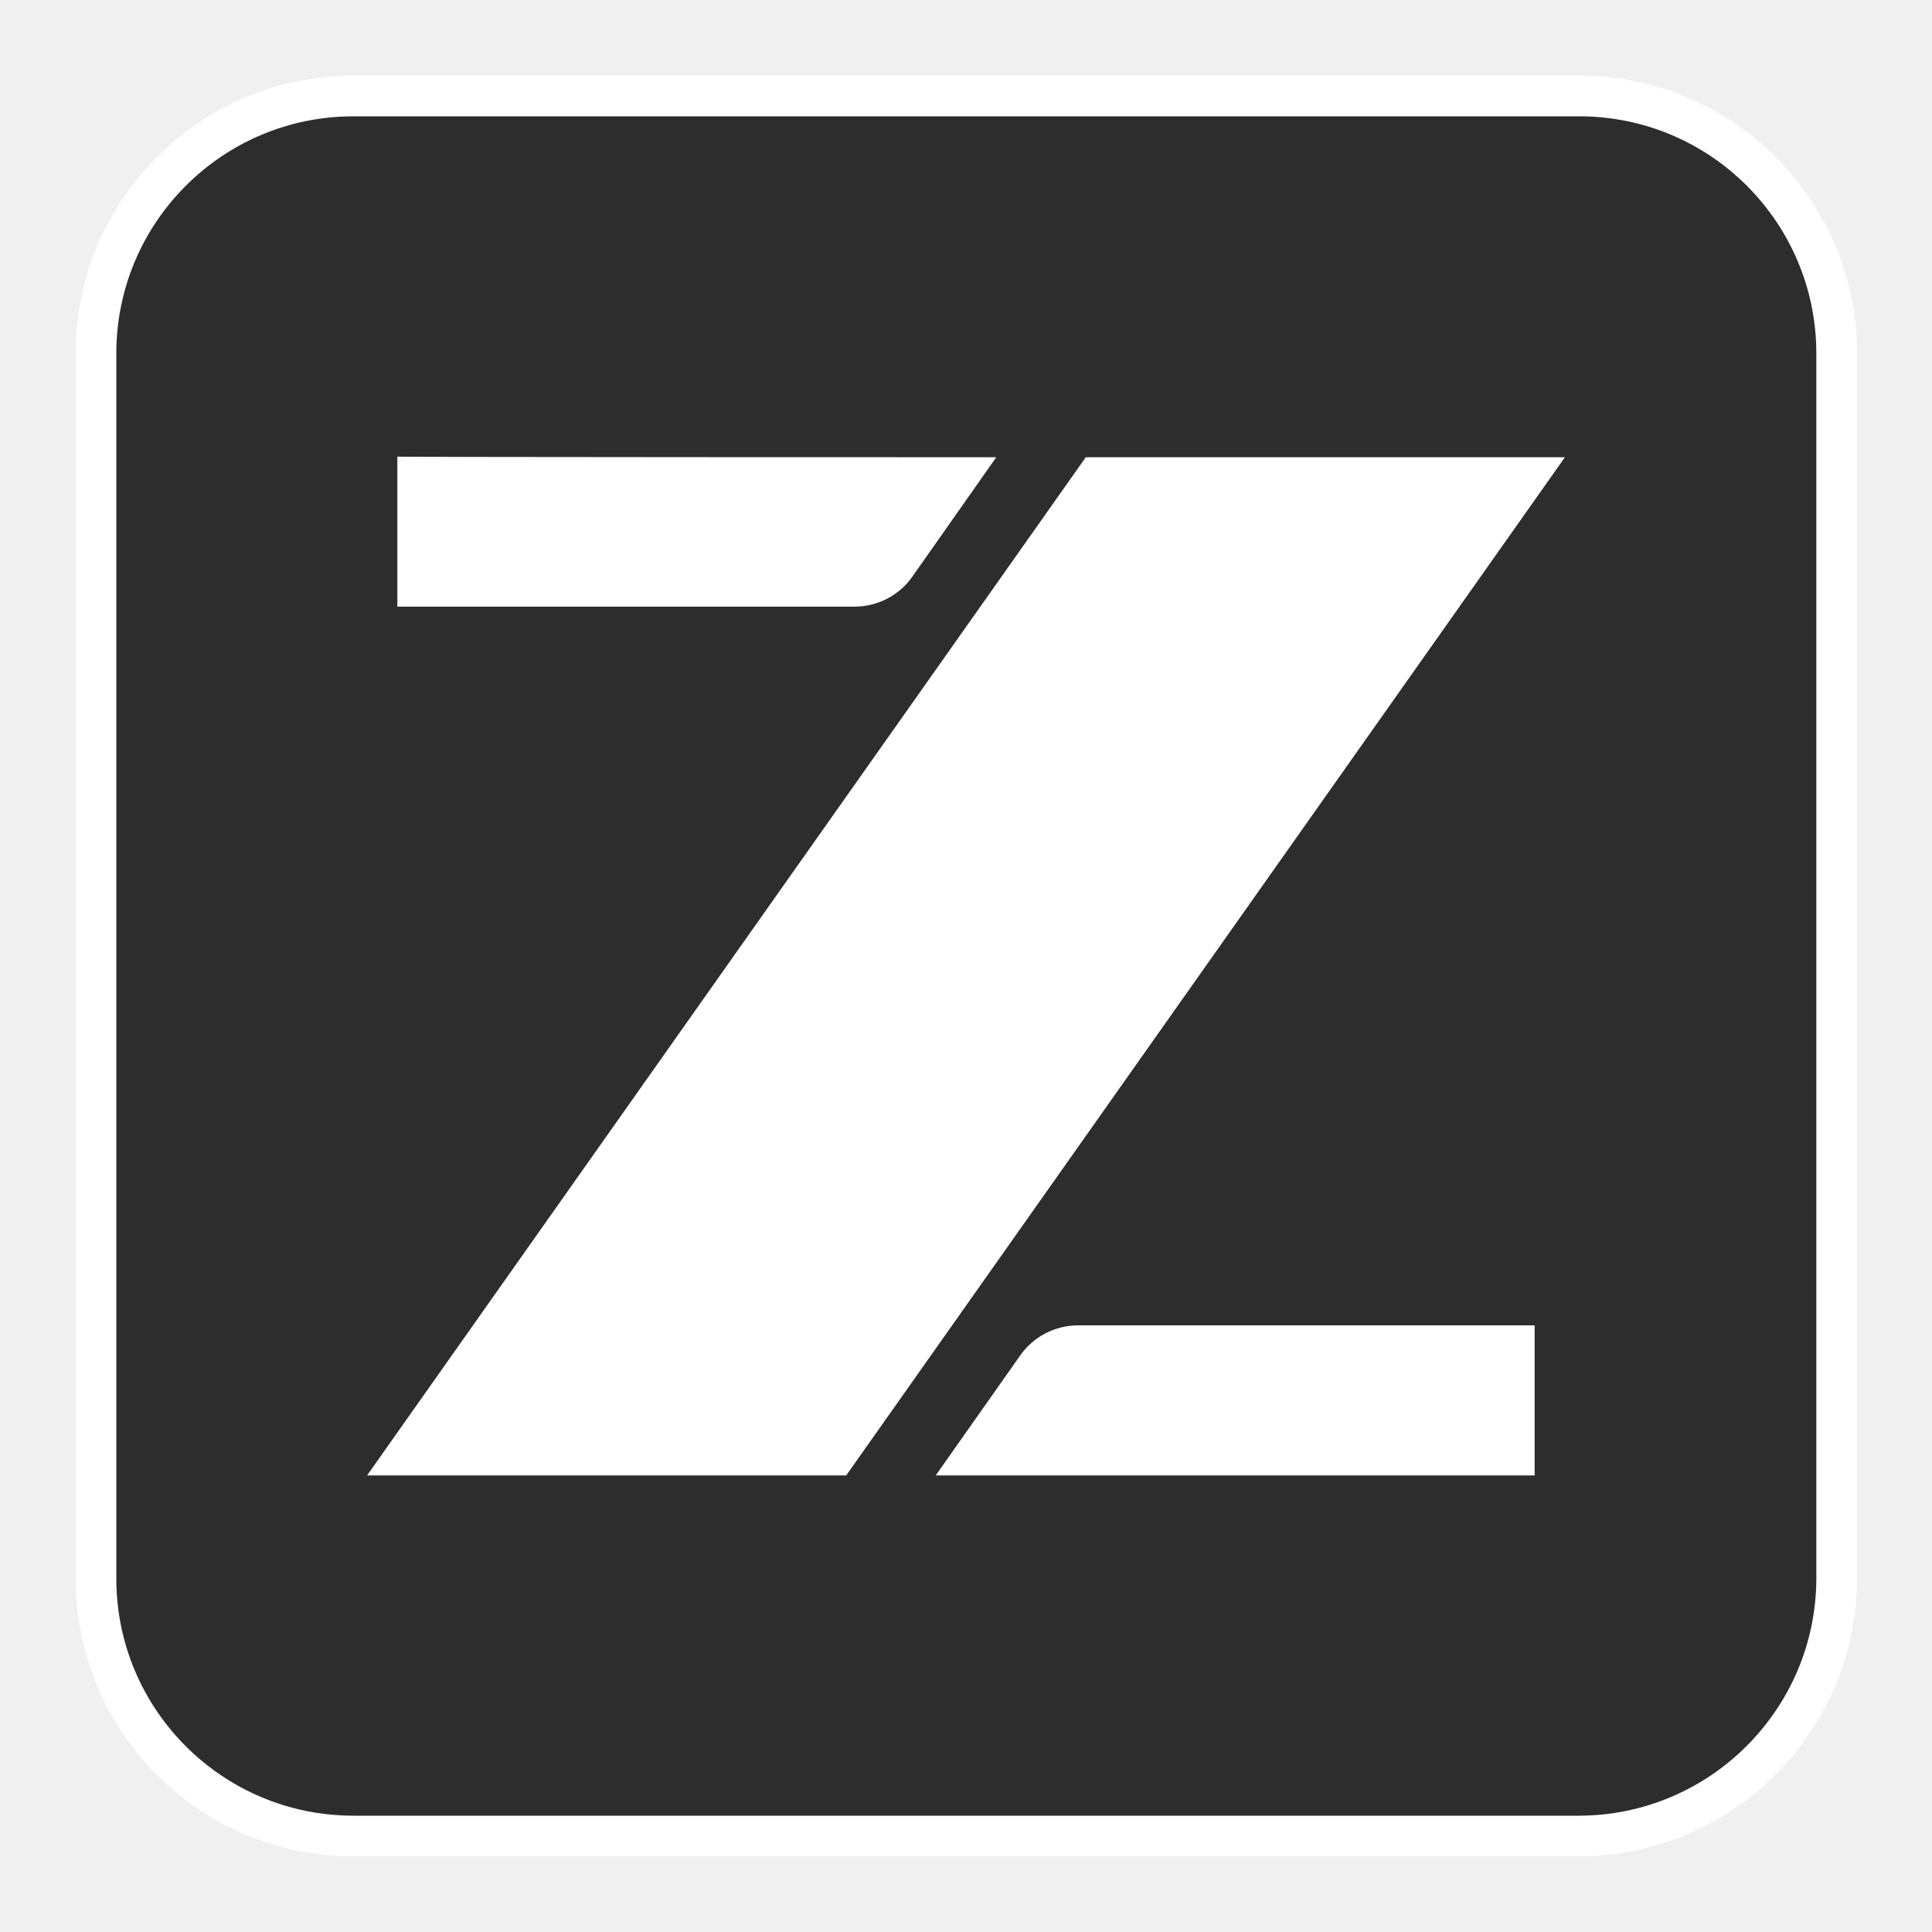
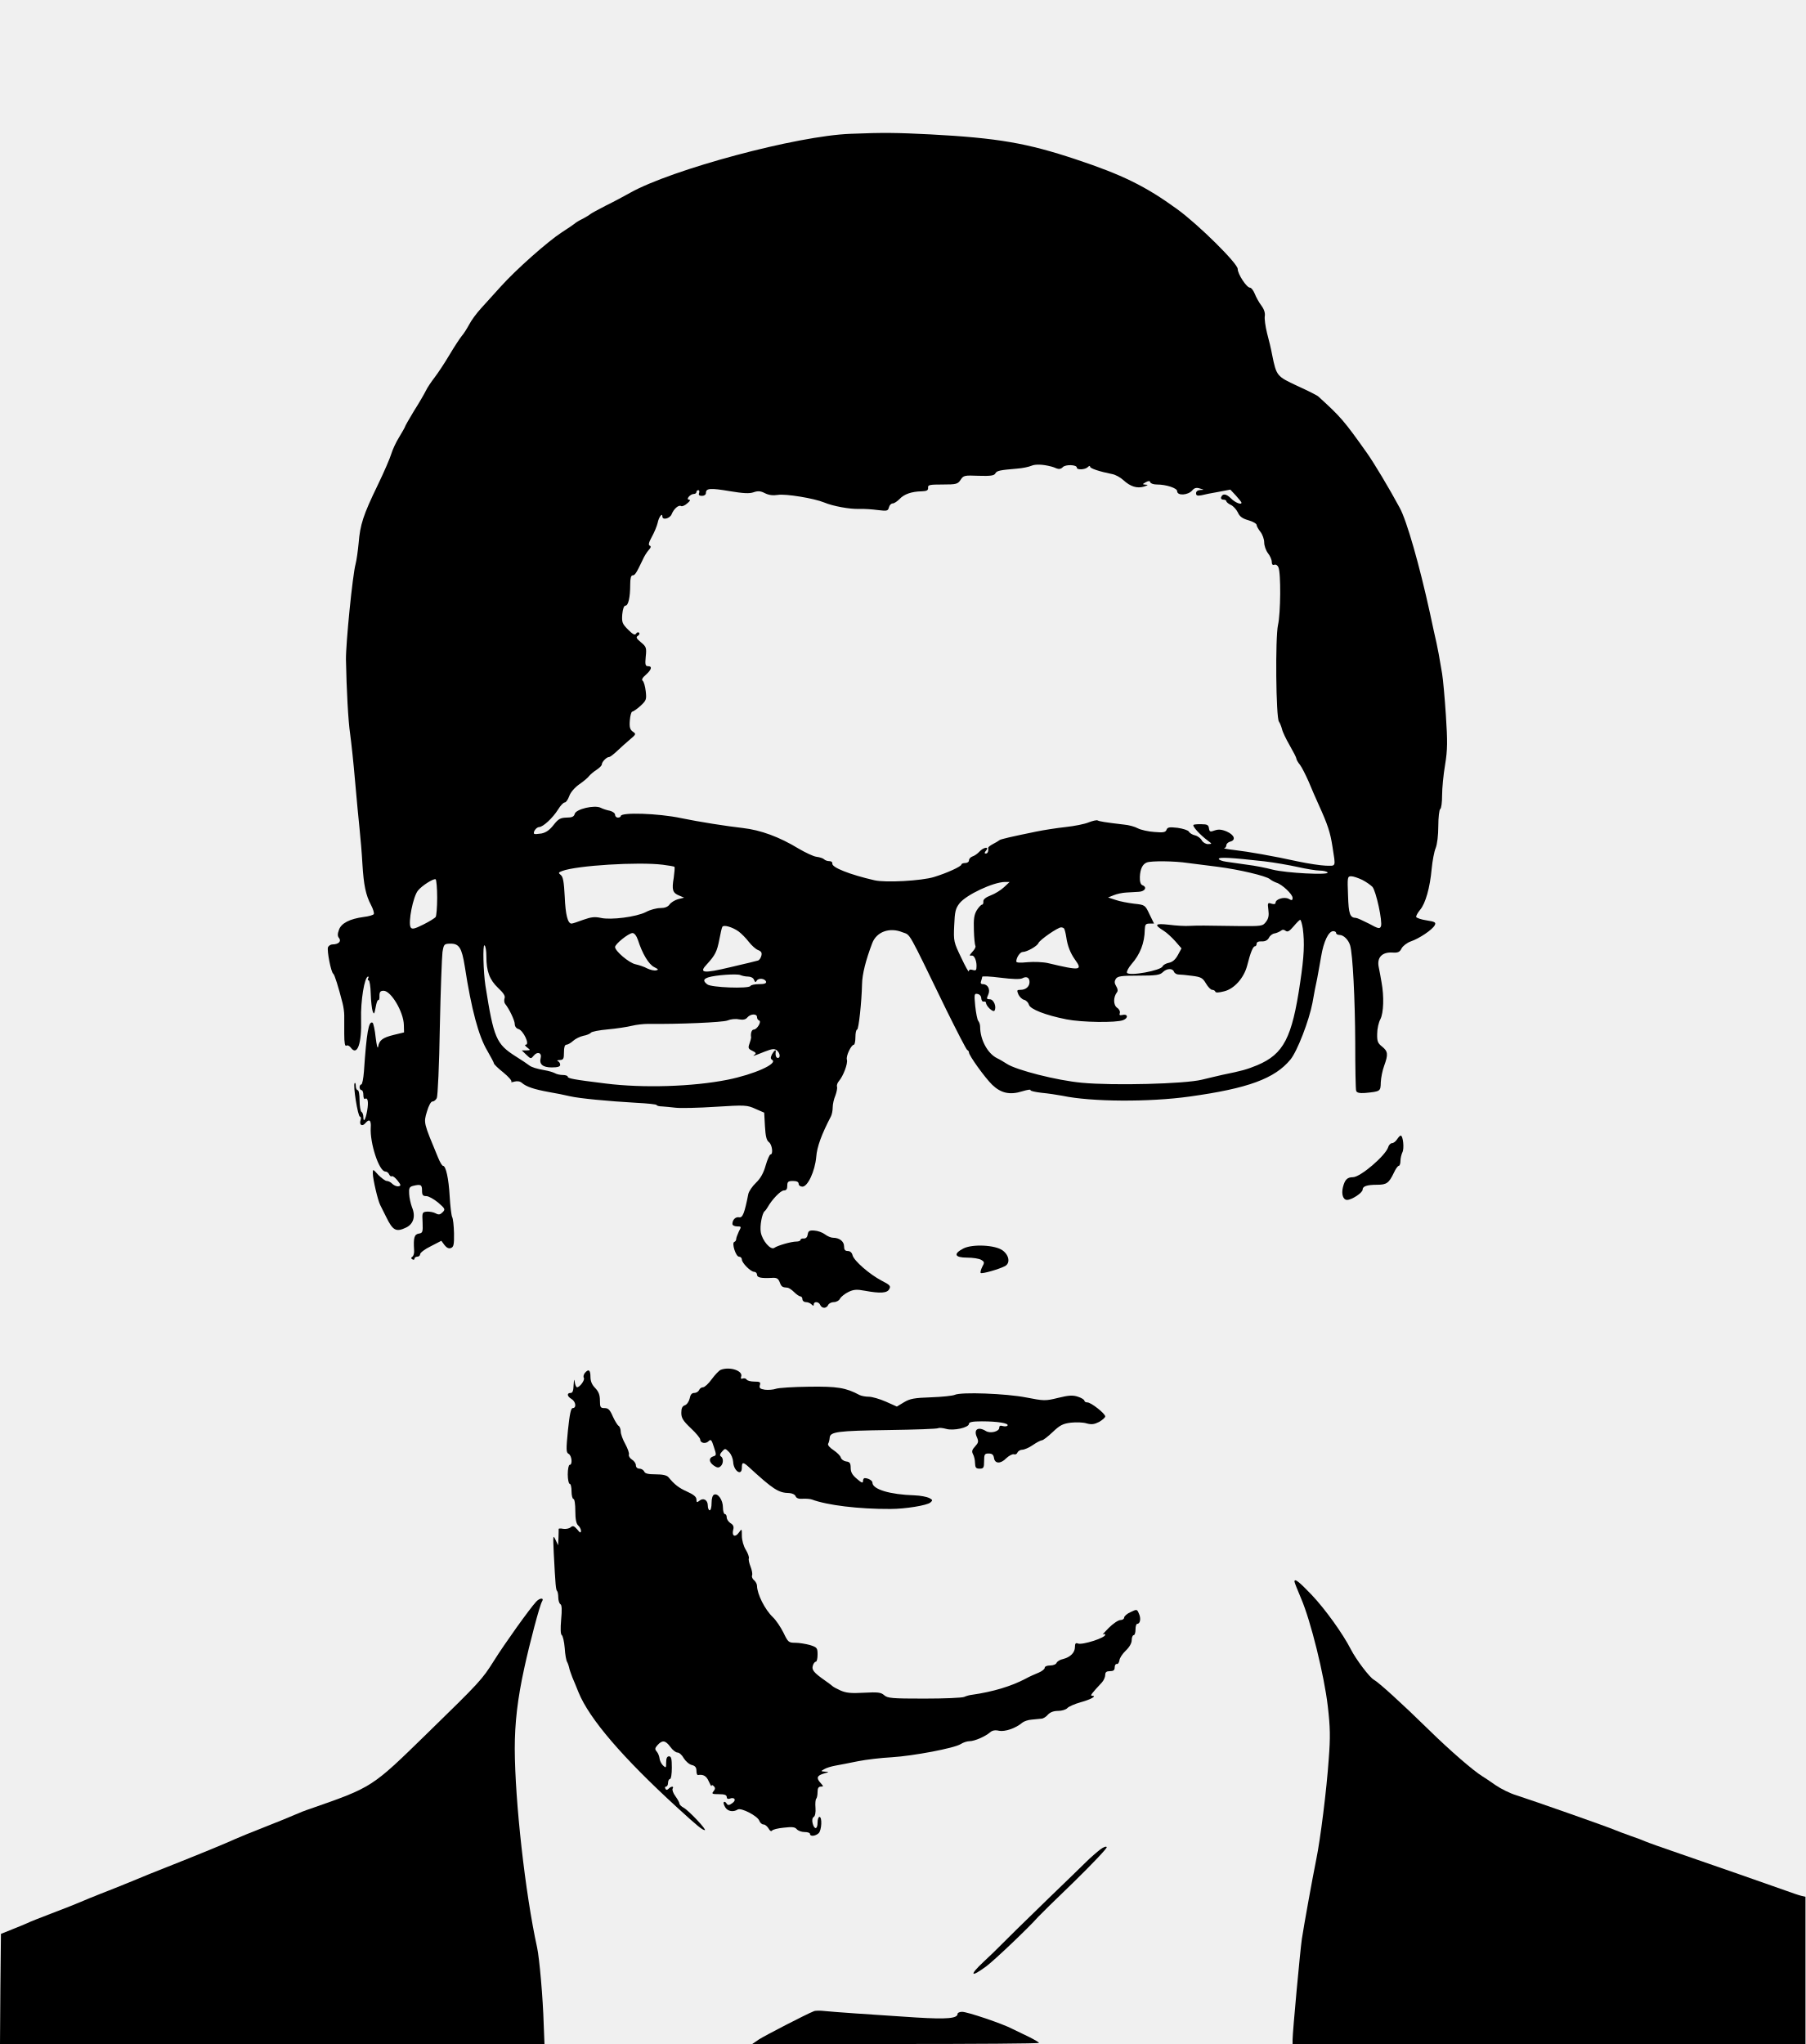
- <svg xmlns="http://www.w3.org/2000/svg" version="1.1" x="0px" y="0px" viewBox="0 0 30 30" style="enable-background:new 0 0 30 30;" xml:space="preserve">
-   <defs>
-     <style type="text/css">
-     .st194{fill:#2D2D2D;stroke:#FFFFFF;stroke-width:0.632;stroke-miterlimit:10;}
-     .st23{fill:#FFFFFF;}
- 
-     .z-breathe {
-       animation: breathe 2.5s ease-in-out infinite;
-     }
- 
-     @keyframes breathe {
-       0%, 100% { opacity: 0.7; }
-       50% { opacity: 1; }
-     }
-   </style>
-   </defs>
-   <g>
-     <path class="st194" d="M24.51,28.51H5.49c-2.21,0-4-1.79-4-4V5.49c0-2.21,1.79-4,4-4h19.03c2.21,0,4,1.79,4,4v19.03     C28.51,26.72,26.72,28.51,24.51,28.51z" />
-     <g class="z-breathe">
-       <path class="st23" d="M15.47,7.1l-1.3,1.85c-0.2,0.29-0.54,0.47-0.9,0.47h-7.1V7.09C6.16,7.1,15.47,7.1,15.47,7.1z" />
-       <polygon class="st23" points="24.3,7.1 13.14,22.91 5.7,22.91 16.86,7.1" />
-       <path class="st23" d="M14.53,22.91l1.31-1.86c0.2-0.29,0.54-0.47,0.9-0.47h7.09v2.33H14.53z" />
-     </g>
+ <svg xmlns="http://www.w3.org/2000/svg" version="1.0" width="954pt" height="1080pt" viewBox="0 0 954 1080" preserveAspectRatio="xMidYMid meet">
+   <g transform="translate(0,1080) scale(0.1,-0.1)" fill="#000000" stroke="none">
+     <path d="M4495 10093 c-283 -10 -945 -188 -1166 -312 -30 -17 -88 -48 -129 -68 -41 -21 -77 -41 -80 -44 -3 -3 -20 -14 -39 -24 -19 -9 -39 -21 -45 -27 -6 -5 -37 -26 -68 -46 -74 -48 -242 -197 -321 -285 -34 -38 -81 -90 -105 -116 -23 -25 -52 -64 -63 -86 -12 -22 -29 -49 -39 -60 -9 -11 -39 -56 -65 -100 -26 -44 -62 -98 -79 -120 -17 -22 -38 -53 -46 -70 -8 -16 -36 -65 -63 -107 -26 -43 -47 -80 -47 -83 0 -2 -14 -27 -31 -55 -17 -27 -35 -67 -41 -87 -6 -21 -38 -96 -73 -168 -76 -157 -92 -207 -100 -305 -4 -41 -11 -91 -16 -110 -16 -57 -52 -421 -51 -505 3 -159 12 -326 22 -392 6 -43 18 -154 26 -248 8 -93 19 -208 24 -255 5 -47 12 -130 15 -185 7 -112 17 -163 46 -218 11 -21 17 -42 14 -47 -3 -5 -27 -12 -53 -15 -74 -10 -119 -33 -131 -68 -8 -22 -8 -34 1 -44 13 -17 -4 -33 -35 -33 -10 0 -20 -7 -24 -15 -6 -18 16 -133 28 -140 7 -5 27 -69 49 -155 5 -19 9 -48 9 -65 0 -16 0 -61 0 -98 0 -48 4 -67 11 -62 6 4 17 -1 24 -11 34 -46 58 23 54 151 -3 95 18 225 37 225 4 0 3 -4 0 -10 -3 -5 -2 -10 3 -10 5 0 10 -32 11 -71 1 -38 6 -80 10 -92 7 -19 9 -16 16 21 4 23 10 40 14 38 4 -3 7 8 6 22 0 21 5 27 22 27 39 0 105 -111 107 -180 l1 -40 -54 -13 c-60 -15 -77 -28 -83 -63 -3 -13 -8 9 -13 49 -4 40 -12 75 -16 78 -21 12 -32 -51 -46 -258 -3 -38 -9 -68 -14 -68 -5 0 -9 -7 -9 -15 0 -8 5 -15 10 -15 6 0 10 -12 10 -26 0 -14 4 -23 9 -20 15 9 19 -18 11 -63 -8 -46 -20 -66 -20 -33 0 11 -4 24 -10 27 -5 3 -10 31 -10 61 0 30 -4 54 -10 54 -5 0 -10 10 -10 22 0 12 -3 19 -6 15 -10 -9 17 -177 28 -177 5 0 7 -9 3 -19 -8 -25 9 -35 25 -16 21 25 32 17 29 -23 -5 -82 44 -232 77 -232 8 0 17 -7 20 -15 4 -8 10 -13 14 -10 5 3 18 -7 30 -22 19 -24 20 -28 6 -31 -9 -2 -23 4 -32 12 -8 9 -22 16 -30 16 -8 0 -28 15 -45 32 -29 32 -29 32 -29 8 0 -31 27 -144 39 -167 5 -10 19 -38 31 -62 36 -74 53 -83 108 -56 37 19 49 59 29 106 -7 19 -14 50 -15 70 -2 30 1 38 20 43 41 10 48 7 48 -24 0 -24 4 -30 23 -30 12 0 40 -16 62 -34 37 -32 39 -36 24 -51 -13 -13 -21 -15 -37 -6 -11 6 -32 10 -46 9 -25 -2 -26 -5 -23 -58 2 -50 0 -55 -20 -58 -24 -4 -29 -23 -25 -86 2 -16 -3 -33 -9 -36 -8 -6 -8 -9 0 -14 6 -4 11 -2 11 3 0 6 7 11 15 11 8 0 15 6 15 13 0 8 25 27 56 42 l56 29 17 -23 c11 -14 23 -20 34 -15 14 5 17 18 16 78 -1 39 -5 78 -10 86 -4 9 -10 58 -13 110 -5 92 -20 160 -35 160 -5 0 -16 19 -26 43 -78 188 -77 183 -59 244 9 31 21 53 29 53 8 0 18 8 23 18 5 9 13 177 16 372 4 195 11 375 14 399 7 42 9 44 40 45 48 1 62 -21 78 -121 35 -227 73 -368 119 -445 19 -33 35 -63 35 -67 0 -4 22 -26 50 -48 27 -22 46 -44 42 -48 -4 -4 3 -4 16 0 15 4 30 2 40 -7 23 -20 65 -34 142 -48 36 -6 85 -16 110 -22 52 -12 199 -26 353 -35 59 -3 107 -8 107 -12 0 -3 12 -7 28 -7 15 -1 47 -4 72 -7 25 -3 120 -1 211 5 158 10 167 9 211 -11 l46 -20 4 -72 c3 -52 8 -74 21 -84 17 -12 24 -65 8 -65 -4 0 -16 -26 -25 -57 -11 -40 -27 -69 -51 -92 -20 -19 -38 -46 -41 -60 -20 -102 -30 -126 -48 -123 -19 4 -36 -13 -36 -35 0 -7 11 -13 24 -13 24 0 24 -1 10 -27 -7 -16 -14 -33 -14 -40 0 -6 -4 -13 -10 -15 -15 -5 8 -78 25 -78 8 0 15 -7 15 -15 0 -18 47 -65 65 -65 8 0 15 -7 15 -15 0 -15 20 -20 78 -17 26 2 34 -3 42 -23 9 -24 13 -27 42 -29 7 -1 22 -11 35 -24 12 -12 27 -22 33 -22 5 0 10 -7 10 -15 0 -8 8 -15 18 -15 10 0 23 -5 30 -12 9 -9 12 -9 12 0 0 17 27 15 34 -3 3 -8 12 -15 21 -15 9 0 18 7 21 15 4 8 17 15 30 15 13 0 28 8 33 19 6 10 26 26 45 35 27 13 44 14 86 6 81 -15 118 -13 129 9 9 16 3 22 -40 44 -65 34 -146 105 -154 134 -3 14 -13 23 -25 23 -15 0 -20 7 -20 25 0 26 -25 45 -58 45 -11 0 -30 8 -43 18 -13 10 -38 19 -56 20 -26 2 -32 -2 -35 -20 -2 -15 -9 -22 -21 -22 -9 1 -17 -2 -17 -7 0 -5 -10 -9 -21 -9 -28 0 -100 -21 -117 -33 -19 -15 -64 37 -72 82 -6 34 7 100 20 111 4 3 11 12 16 21 23 41 69 89 86 89 13 0 18 7 18 25 0 21 5 25 30 25 20 0 30 -5 30 -15 0 -8 9 -15 20 -15 28 0 66 81 73 157 4 54 28 119 78 215 5 10 9 31 9 47 0 16 6 44 14 62 7 19 11 40 9 47 -3 7 2 21 10 30 23 27 48 93 42 113 -6 19 23 79 37 79 4 0 8 18 8 40 0 22 4 40 9 40 8 0 24 145 26 240 1 52 19 125 54 217 23 60 92 85 160 57 44 -17 23 19 231 -409 57 -115 106 -211 111 -213 5 -2 9 -8 9 -13 0 -16 84 -133 123 -171 46 -44 93 -55 159 -34 27 8 46 11 43 6 -2 -4 24 -10 58 -14 34 -3 85 -11 112 -16 151 -32 456 -34 670 -4 310 43 451 95 534 196 36 44 98 205 116 299 8 46 19 104 25 129 5 25 14 78 21 117 13 78 39 133 64 133 8 0 15 -4 15 -10 0 -5 8 -10 18 -10 21 0 47 -25 56 -55 14 -46 26 -286 27 -513 0 -133 2 -249 5 -256 4 -10 18 -13 47 -11 81 8 82 8 83 56 1 24 9 64 18 88 22 60 20 76 -11 101 -23 18 -27 28 -26 68 0 26 8 61 17 77 17 33 20 120 6 195 -4 25 -11 61 -15 81 -10 50 18 79 72 76 30 -2 39 2 49 22 7 13 29 30 49 37 44 15 113 61 126 85 8 15 2 19 -43 26 -28 4 -53 13 -55 18 -1 6 8 22 21 38 28 33 52 116 61 217 4 41 13 90 21 109 8 20 14 67 14 117 0 45 5 86 10 89 6 3 10 36 10 73 0 37 7 110 16 162 13 80 13 122 4 261 -6 92 -15 191 -20 220 -16 95 -21 123 -30 164 -5 22 -21 92 -34 155 -56 256 -123 490 -160 557 -56 104 -136 237 -172 288 -122 172 -138 191 -258 300 -6 6 -56 31 -111 56 -109 51 -110 52 -133 164 -5 28 -17 79 -27 115 -9 36 -14 76 -12 89 3 16 -3 36 -17 55 -13 17 -29 46 -36 64 -7 17 -18 32 -25 32 -18 0 -65 72 -65 99 0 29 -207 234 -320 316 -168 122 -291 182 -535 263 -258 86 -413 113 -770 132 -178 9 -247 10 -420 3z m1060 -1758 c6 -1 18 -6 28 -10 12 -5 24 -3 33 7 15 15 74 13 74 -3 0 -13 44 -11 58 3 7 7 12 8 12 2 0 -9 51 -26 117 -39 17 -3 44 -18 59 -32 37 -34 72 -45 109 -34 21 7 24 10 10 10 -20 2 -20 2 -1 13 15 8 21 8 24 0 2 -7 18 -12 35 -12 49 0 107 -19 107 -35 0 -26 58 -22 80 4 11 13 22 16 40 10 24 -7 24 -7 3 -8 -14 -1 -23 -7 -23 -17 0 -12 6 -15 28 -11 15 4 55 12 90 18 l63 12 30 -32 c16 -18 29 -34 29 -37 0 -13 -33 0 -55 22 -26 26 -45 28 -53 6 -2 -7 3 -12 12 -12 9 0 16 -4 16 -8 0 -5 11 -14 24 -20 13 -6 29 -24 37 -40 9 -21 24 -32 56 -41 24 -7 43 -18 43 -25 0 -6 9 -22 20 -36 11 -14 20 -39 20 -56 0 -17 9 -43 20 -57 11 -14 20 -34 20 -46 0 -13 5 -19 14 -15 7 3 17 -3 21 -13 14 -30 12 -244 -2 -305 -15 -66 -11 -491 5 -511 5 -7 12 -24 16 -39 3 -15 22 -54 41 -87 19 -33 35 -64 35 -69 0 -5 8 -20 19 -33 10 -13 30 -53 46 -89 15 -36 38 -90 52 -120 49 -108 62 -147 74 -225 17 -109 20 -100 -36 -99 -27 1 -93 11 -145 22 -132 29 -263 52 -340 61 -36 4 -59 9 -52 9 6 1 12 8 12 16 0 7 9 16 20 19 32 8 23 35 -17 53 -28 12 -45 13 -65 6 -24 -9 -27 -7 -30 12 -2 17 -10 21 -38 21 -19 1 -39 -1 -43 -3 -10 -5 33 -53 78 -86 20 -15 20 -15 -2 -16 -12 0 -27 9 -33 20 -6 11 -22 23 -35 26 -14 3 -29 12 -33 20 -4 7 -31 16 -60 20 -43 5 -53 3 -58 -10 -5 -14 -17 -16 -64 -12 -32 2 -71 11 -87 19 -16 9 -49 18 -73 20 -102 12 -131 17 -140 22 -5 3 -26 -2 -47 -10 -21 -9 -76 -20 -123 -25 -47 -5 -116 -16 -155 -24 -131 -27 -190 -40 -195 -46 -3 -3 -17 -11 -32 -19 -15 -8 -27 -17 -26 -20 2 -19 -3 -31 -13 -31 -8 0 -8 5 1 15 20 24 -13 19 -35 -5 -10 -11 -26 -22 -36 -25 -11 -4 -19 -13 -19 -21 0 -8 -9 -14 -20 -14 -11 0 -20 -4 -20 -8 0 -10 -76 -45 -145 -66 -65 -20 -257 -31 -315 -17 -130 30 -227 68 -222 89 1 7 -6 12 -16 12 -10 0 -22 4 -28 10 -5 5 -23 11 -40 13 -16 2 -58 22 -94 43 -102 62 -200 98 -295 109 -82 9 -234 33 -325 52 -122 26 -320 32 -320 11 0 -4 -7 -8 -15 -8 -8 0 -15 7 -15 15 0 8 -12 17 -27 21 -16 3 -38 10 -49 16 -33 16 -130 -7 -137 -32 -4 -15 -14 -20 -44 -20 -32 -1 -43 -7 -68 -39 -21 -27 -40 -40 -64 -45 -19 -3 -36 -4 -38 -2 -9 8 11 36 26 36 21 1 71 47 100 93 12 20 28 37 35 37 7 0 17 15 24 34 7 20 29 45 53 62 22 15 46 35 52 44 7 8 24 23 40 33 15 10 27 22 27 28 0 13 25 39 38 39 6 0 25 15 44 33 18 17 49 45 67 60 32 27 33 29 15 41 -15 11 -19 23 -16 60 2 25 8 46 13 46 5 0 25 14 43 30 31 29 33 34 28 78 -3 26 -10 50 -16 55 -7 5 -2 16 17 32 30 27 35 45 11 45 -14 0 -16 9 -12 50 5 47 3 53 -25 76 -24 20 -28 27 -17 34 8 5 11 12 7 17 -5 4 -12 2 -16 -5 -6 -10 -17 -4 -42 21 -31 31 -34 39 -31 81 3 29 9 46 17 46 15 0 25 44 25 111 0 33 4 49 13 49 12 0 19 11 52 80 8 19 23 43 33 54 12 13 13 20 5 23 -8 3 -5 17 11 46 13 23 27 57 31 74 6 31 25 56 25 34 0 -21 40 -11 49 12 11 28 37 51 50 43 5 -3 20 3 32 14 15 12 19 19 10 20 -19 0 6 30 25 30 8 0 14 5 14 10 0 6 4 10 10 10 5 0 7 -7 4 -15 -4 -10 0 -15 15 -15 12 0 21 6 21 15 0 26 24 27 125 10 72 -12 105 -14 127 -6 23 8 37 7 60 -5 20 -10 42 -13 68 -9 41 7 192 -18 245 -40 45 -19 135 -36 185 -34 25 1 69 -2 98 -6 49 -6 54 -5 59 14 3 12 12 21 20 21 8 0 24 11 36 23 24 26 64 40 117 41 27 1 35 5 34 19 -2 15 8 17 77 17 72 0 80 2 95 25 15 23 20 24 95 21 62 -2 82 1 88 12 8 15 22 18 116 26 28 2 61 9 75 15 21 9 59 8 105 -4z m1125 -2086 c52 -6 132 -20 177 -30 45 -10 97 -19 117 -19 19 0 38 -5 41 -10 10 -15 -220 -3 -290 15 -33 9 -94 21 -135 26 -41 6 -92 13 -112 16 -21 3 -38 10 -38 15 0 10 64 7 240 -13z m-402 -9 c37 -5 108 -14 157 -20 110 -14 255 -48 275 -65 8 -7 24 -15 35 -19 30 -9 85 -61 85 -80 0 -14 -4 -15 -21 -5 -24 12 -69 -2 -69 -21 0 -7 -8 -9 -21 -5 -20 7 -22 5 -17 -32 4 -29 1 -46 -12 -63 -18 -24 -22 -24 -147 -23 -190 3 -209 3 -255 1 -24 -2 -74 1 -112 6 -73 8 -80 1 -27 -32 15 -9 42 -34 61 -55 l33 -38 -19 -35 c-13 -24 -28 -37 -47 -41 -16 -3 -31 -12 -34 -19 -8 -22 -176 -53 -188 -34 -3 6 7 26 24 46 45 51 69 111 70 182 1 27 5 32 25 32 l24 0 -24 49 c-23 49 -24 50 -81 56 -32 4 -76 12 -98 20 l-40 13 30 12 c17 7 46 13 65 14 19 1 50 3 68 4 33 2 45 25 18 35 -9 4 -14 19 -13 44 2 42 14 67 37 76 24 9 146 8 218 -3z m-2776 -9 c32 -4 59 -9 62 -11 2 -3 0 -29 -4 -58 -11 -64 -6 -80 29 -94 l26 -11 -32 -8 c-18 -5 -38 -18 -45 -28 -9 -13 -26 -19 -49 -19 -20 0 -54 -9 -76 -21 -51 -26 -185 -43 -238 -31 -32 7 -51 5 -93 -10 -29 -11 -57 -20 -62 -20 -20 0 -32 46 -36 143 -4 78 -9 105 -21 114 -14 11 -13 13 8 21 76 29 402 49 531 33z m3696 -80 c20 -10 44 -27 54 -37 19 -22 54 -183 45 -208 -6 -15 -13 -14 -64 14 -32 16 -62 30 -68 30 -32 1 -39 20 -42 119 -4 97 -3 101 17 101 11 0 37 -9 58 -19z m-4888 -94 c0 -51 -4 -97 -8 -102 -4 -6 -33 -24 -65 -40 -48 -24 -60 -26 -67 -15 -15 24 13 165 39 195 21 26 83 65 93 59 4 -3 8 -47 8 -97z m2995 55 c-16 -15 -48 -35 -70 -43 -26 -10 -40 -21 -39 -32 1 -9 -2 -17 -7 -17 -5 0 -18 -14 -28 -30 -14 -24 -17 -47 -15 -105 1 -41 5 -78 8 -83 3 -5 -4 -19 -15 -30 -18 -21 -19 -23 -3 -21 12 1 24 -26 24 -54 0 -24 -3 -27 -20 -22 -13 4 -20 2 -21 -7 0 -7 -18 25 -40 72 -39 81 -41 87 -37 170 3 73 7 90 28 117 35 45 178 112 240 113 l25 0 -30 -28z m1579 -218 c10 -77 7 -146 -14 -286 -43 -292 -87 -377 -226 -436 -56 -23 -81 -30 -184 -51 -25 -6 -74 -17 -110 -26 -89 -22 -466 -32 -634 -16 -131 12 -346 67 -396 100 -14 9 -37 23 -52 30 -50 25 -89 98 -89 166 0 10 -4 24 -10 31 -5 6 -12 42 -16 79 -6 62 -5 67 13 63 11 -2 19 -12 19 -23 1 -11 6 -19 13 -17 7 1 12 -2 12 -6 0 -18 38 -53 45 -42 12 20 -4 60 -25 60 -17 0 -18 3 -8 25 12 27 -2 55 -29 55 -10 0 -13 6 -9 16 3 9 6 19 6 23 0 4 44 2 97 -5 64 -8 103 -9 115 -3 22 12 38 4 38 -20 0 -24 -20 -41 -47 -41 -20 0 -21 -2 -12 -24 6 -13 20 -27 31 -29 11 -3 22 -15 25 -26 6 -23 87 -55 198 -77 81 -16 262 -19 300 -4 29 11 24 35 -5 27 -13 -3 -17 0 -13 10 3 8 -3 21 -14 28 -21 15 -21 56 -1 82 6 7 4 19 -4 32 -10 16 -10 26 -2 39 10 14 27 17 121 17 91 0 112 3 127 18 21 21 52 22 59 3 3 -8 14 -15 24 -15 10 0 42 -3 72 -7 47 -6 56 -11 73 -40 11 -19 26 -34 33 -34 7 0 15 -4 17 -10 2 -6 19 -5 46 2 54 13 105 71 122 136 17 68 31 102 41 102 5 0 9 6 9 14 0 8 10 13 27 12 18 -1 31 6 38 19 5 11 19 22 30 23 11 2 26 9 33 14 8 7 16 7 25 0 10 -8 20 -3 42 23 16 19 32 35 35 35 4 0 10 -21 14 -46z m-2982 -15 c15 -11 40 -36 55 -56 15 -19 37 -39 49 -43 17 -7 21 -14 17 -30 -3 -12 -11 -23 -17 -25 -6 -2 -71 -18 -145 -35 -146 -35 -171 -32 -125 16 43 47 53 67 65 130 6 32 13 63 16 67 7 12 52 -1 85 -24z m1721 14 c3 -5 8 -24 11 -44 7 -48 22 -85 46 -119 42 -58 30 -60 -142 -19 -26 6 -74 8 -108 5 -40 -4 -60 -3 -60 4 0 20 20 50 34 50 22 0 77 31 83 47 7 17 102 83 120 83 6 0 14 -3 16 -7z m-2252 -60 c23 -72 57 -129 86 -143 22 -11 24 -14 11 -17 -10 -3 -31 2 -48 10 -16 9 -44 18 -62 22 -34 7 -108 70 -108 91 0 16 71 73 92 74 10 0 21 -14 29 -37z m-801 -86 c0 -80 17 -124 62 -167 29 -27 39 -43 34 -55 -3 -10 -2 -23 3 -29 22 -27 51 -88 51 -107 0 -12 8 -23 19 -26 26 -7 62 -83 39 -83 -7 0 -3 -7 8 -15 18 -14 18 -14 -5 -15 l-24 0 24 -23 c24 -23 24 -23 40 -4 19 23 43 14 36 -13 -9 -33 11 -50 58 -50 32 0 45 4 45 14 0 8 -6 17 -12 19 -7 3 -3 6 10 6 19 1 22 6 22 41 0 26 4 40 13 40 7 0 23 9 35 20 12 11 36 23 54 27 18 3 36 11 40 16 3 6 44 14 90 18 45 4 103 13 127 19 24 6 62 10 85 10 163 -2 395 8 420 18 16 7 43 10 60 6 23 -4 36 -1 45 10 17 20 51 21 51 2 0 -8 5 -16 11 -18 15 -5 -11 -48 -28 -48 -11 0 -18 -19 -14 -42 0 -4 -4 -19 -9 -33 -8 -22 -6 -27 15 -37 19 -9 22 -14 13 -20 -15 -11 -8 -9 54 16 39 15 51 16 63 6 17 -14 20 -40 5 -40 -9 0 -14 14 -11 33 2 14 -8 7 -20 -14 -8 -17 -8 -23 1 -29 32 -20 -96 -77 -235 -105 -185 -37 -448 -45 -645 -20 -171 21 -200 27 -200 36 0 5 -12 9 -26 9 -14 0 -33 4 -43 10 -10 5 -33 12 -52 15 -45 8 -70 16 -83 26 -6 5 -38 27 -72 48 -102 65 -115 95 -159 373 -11 72 -15 219 -5 213 6 -3 10 -30 10 -58z m1383 -107 c14 0 28 -7 31 -17 6 -14 9 -15 15 -4 10 15 43 11 49 -6 2 -9 -9 -13 -37 -13 -22 0 -43 -4 -46 -10 -10 -15 -208 -8 -228 9 -23 18 -21 28 6 37 37 12 151 20 169 12 9 -4 28 -8 41 -8z" />
+     <path d="M7382 4780 c-7 -11 -19 -20 -26 -20 -8 0 -18 -10 -21 -22 -15 -45 -147 -158 -186 -158 -30 0 -43 -13 -53 -53 -9 -37 1 -67 22 -67 25 0 82 38 82 54 0 18 22 26 77 26 50 0 62 9 88 63 9 20 21 37 26 37 5 0 9 12 9 26 0 14 5 34 10 45 11 19 4 89 -9 89 -3 0 -12 -9 -19 -20z" />
+     <path d="M5090 4203 c-54 -28 -46 -48 20 -48 30 0 64 -5 75 -12 17 -10 18 -14 5 -37 -7 -14 -11 -29 -8 -32 7 -6 95 19 128 36 29 15 23 57 -12 83 -39 29 -160 35 -208 10z" />
+     <path d="M3808 3562 c-9 -4 -30 -26 -47 -49 -17 -24 -38 -43 -46 -43 -9 0 -18 -7 -21 -15 -4 -8 -15 -15 -25 -15 -14 0 -21 -9 -25 -30 -4 -16 -15 -32 -25 -35 -14 -5 -19 -16 -19 -40 0 -27 9 -42 50 -81 28 -26 50 -53 50 -60 0 -19 28 -25 44 -9 12 12 16 8 28 -30 14 -42 14 -45 -3 -50 -25 -8 -24 -30 3 -49 16 -11 25 -13 35 -4 16 13 17 44 2 53 -7 5 -5 13 6 25 16 18 17 18 37 -2 12 -12 21 -35 22 -52 2 -48 46 -78 46 -31 0 30 6 31 34 6 132 -121 159 -139 217 -140 15 -1 30 -8 33 -17 4 -10 17 -15 38 -13 18 1 40 -1 48 -4 80 -30 247 -51 415 -50 80 0 193 19 211 34 13 11 13 14 -6 24 -12 6 -47 13 -78 14 -130 4 -222 32 -222 67 0 11 -22 24 -41 24 -5 0 -9 -7 -9 -16 0 -12 -8 -9 -32 12 -24 20 -33 35 -33 58 0 25 -5 32 -24 34 -13 2 -25 11 -28 20 -2 10 -20 27 -39 40 -20 13 -32 27 -28 34 4 6 7 20 8 31 2 32 40 37 312 41 139 2 256 6 262 10 5 3 24 1 42 -4 39 -11 120 7 120 27 0 9 19 13 68 13 84 0 143 -10 136 -22 -3 -5 -14 -6 -25 -3 -13 4 -19 2 -19 -9 0 -20 -48 -32 -71 -17 -41 25 -66 8 -47 -33 10 -23 8 -29 -10 -49 -16 -17 -18 -26 -11 -40 6 -10 11 -31 11 -47 1 -25 5 -30 25 -30 20 0 23 5 23 40 0 36 3 40 24 40 18 0 25 -6 28 -22 4 -33 35 -34 65 -3 15 14 33 23 40 21 8 -3 16 1 19 9 4 8 15 15 26 15 10 0 36 11 56 25 20 14 42 25 48 25 6 0 32 20 57 44 38 36 54 44 96 49 27 3 65 2 83 -4 26 -7 40 -5 66 8 17 10 32 23 32 29 0 15 -75 74 -94 74 -9 0 -16 4 -16 9 0 5 -15 15 -34 21 -27 9 -48 8 -105 -6 -68 -17 -75 -16 -168 2 -107 21 -345 30 -378 14 -11 -5 -67 -11 -125 -13 -88 -3 -111 -7 -143 -26 l-38 -23 -58 26 c-32 14 -73 26 -90 26 -17 0 -39 4 -49 9 -73 39 -118 46 -267 44 -83 -1 -162 -6 -175 -11 -14 -5 -40 -7 -58 -5 -26 4 -31 9 -27 24 5 16 1 19 -29 19 -19 0 -38 5 -41 11 -4 6 -13 8 -21 5 -8 -3 -11 0 -8 9 13 32 -60 56 -108 37z" />
+     <path d="M3090 3545 c-6 -8 -9 -19 -5 -25 7 -11 -21 -50 -36 -50 -4 0 -10 12 -12 28 -3 19 -4 14 -6 -15 -1 -31 -5 -43 -16 -43 -21 0 -19 -18 5 -32 23 -14 27 -48 6 -48 -9 0 -16 -31 -25 -117 -10 -103 -10 -118 4 -125 17 -10 21 -58 5 -58 -5 0 -10 -22 -10 -50 0 -27 5 -50 10 -50 6 0 10 -18 10 -40 0 -22 5 -40 10 -40 6 0 10 -28 10 -64 0 -44 5 -67 15 -76 8 -7 15 -20 15 -29 -1 -12 -5 -11 -20 8 -17 19 -23 21 -35 11 -8 -7 -26 -10 -39 -8 -14 3 -25 2 -24 -1 0 -3 0 -24 -1 -46 l-2 -40 -14 30 c-13 27 -13 21 -9 -70 9 -174 11 -195 18 -202 3 -3 6 -19 6 -34 0 -15 5 -31 11 -35 8 -4 9 -30 4 -82 -4 -48 -3 -77 3 -81 6 -4 13 -34 16 -69 2 -34 8 -67 13 -74 4 -7 8 -20 10 -28 1 -8 9 -31 17 -52 9 -21 24 -57 33 -80 57 -140 233 -345 524 -611 106 -97 130 -116 143 -117 13 0 -84 103 -111 118 -13 7 -23 17 -23 23 0 5 -10 23 -21 38 -12 16 -18 34 -15 40 9 14 -7 14 -21 0 -8 -8 -13 -8 -17 0 -4 6 -2 11 3 11 6 0 11 9 11 20 0 11 5 20 10 20 6 0 10 27 10 60 0 47 -3 60 -15 60 -10 0 -15 -10 -15 -32 0 -30 -1 -31 -17 -16 -9 9 -17 26 -18 37 -1 10 -7 27 -14 35 -12 14 -11 19 4 36 25 27 41 25 67 -10 12 -17 29 -30 38 -30 9 0 24 -13 33 -30 10 -16 29 -33 43 -36 17 -4 24 -13 24 -30 0 -13 3 -23 8 -23 28 5 45 -5 57 -33 8 -18 14 -29 15 -24 0 6 5 5 12 -2 8 -8 8 -15 -2 -27 -11 -13 -7 -15 29 -15 29 0 41 -4 41 -15 0 -8 6 -12 15 -9 26 11 38 -7 15 -23 -18 -13 -24 -13 -31 -2 -4 7 -11 11 -14 7 -4 -3 0 -15 7 -27 13 -22 43 -27 66 -12 18 11 105 -34 114 -59 4 -11 14 -20 22 -20 9 0 20 -10 27 -21 6 -12 14 -17 18 -12 3 6 31 13 62 16 44 5 59 4 69 -8 7 -8 25 -15 41 -15 16 0 29 -4 29 -10 0 -15 29 -12 46 4 16 16 19 86 4 86 -5 0 -10 -13 -10 -30 0 -37 -17 -39 -26 -4 -4 16 -2 29 6 34 7 4 11 24 9 48 -2 23 0 44 4 48 4 4 7 20 7 36 0 19 5 28 17 28 15 0 15 1 0 18 -25 27 -21 40 16 51 29 8 29 9 7 10 -24 2 -24 2 -5 13 11 7 38 15 60 19 22 4 75 14 118 23 44 9 124 18 178 21 114 7 332 48 366 70 12 8 33 15 46 15 26 0 82 24 109 47 11 10 27 13 47 8 31 -6 88 13 123 43 9 7 31 15 50 16 18 2 41 4 51 5 9 0 25 10 34 21 12 13 30 20 54 20 20 0 42 7 49 15 7 8 39 22 71 31 55 15 87 34 59 34 -11 0 -3 11 53 71 9 10 17 28 17 39 0 15 7 20 25 20 18 0 25 5 25 20 0 11 5 19 11 18 6 -2 12 7 14 19 1 12 16 35 33 51 20 19 32 40 32 56 0 14 5 26 10 26 6 0 10 14 10 30 0 17 4 30 9 30 16 0 21 29 9 54 -10 24 -11 24 -44 8 -19 -8 -34 -22 -34 -29 0 -7 -9 -13 -20 -13 -11 0 -39 -19 -62 -42 -22 -22 -36 -38 -30 -34 7 4 12 3 12 -2 0 -16 -121 -55 -144 -46 -12 5 -16 0 -16 -18 0 -30 -24 -54 -63 -64 -16 -3 -31 -13 -34 -20 -3 -8 -18 -14 -34 -14 -17 0 -29 -5 -29 -13 0 -6 -15 -18 -32 -25 -18 -7 -49 -21 -69 -32 -76 -40 -172 -69 -284 -85 -11 -1 -29 -6 -40 -11 -11 -5 -106 -9 -211 -9 -171 0 -194 2 -212 18 -17 15 -33 17 -107 13 -68 -4 -95 -1 -124 12 -20 9 -38 19 -41 22 -3 3 -21 17 -40 30 -60 42 -72 57 -65 79 3 12 11 21 16 21 5 0 9 17 9 38 0 35 -3 38 -40 50 -22 6 -57 12 -77 12 -36 0 -39 3 -63 53 -14 28 -39 66 -56 82 -43 41 -83 122 -84 166 0 9 -7 22 -15 29 -9 7 -14 19 -11 26 3 8 -1 28 -8 46 -7 18 -12 38 -9 44 2 7 -5 27 -16 45 -12 19 -21 51 -21 74 0 39 0 39 -16 17 -19 -27 -38 -19 -30 14 5 17 1 27 -14 36 -11 7 -20 21 -20 30 0 10 -4 18 -10 18 -5 0 -10 16 -10 35 0 39 -26 76 -46 68 -9 -3 -14 -21 -14 -44 0 -21 -4 -39 -10 -39 -5 0 -10 11 -10 25 0 30 -24 43 -45 25 -12 -10 -15 -9 -15 7 0 14 -15 26 -48 41 -45 20 -68 38 -100 77 -9 10 -30 15 -68 15 -39 0 -56 4 -60 15 -4 8 -15 15 -25 15 -11 0 -19 7 -19 18 0 9 -9 23 -21 30 -11 7 -18 19 -16 26 3 7 -6 32 -19 56 -13 23 -24 53 -24 65 0 13 -5 27 -11 31 -6 3 -20 26 -31 50 -15 35 -24 44 -43 44 -22 0 -25 4 -25 40 0 30 -7 47 -25 66 -17 17 -25 36 -25 59 0 37 -10 44 -30 20z" />
+     <path d="M6840 2443 c0 -4 16 -44 35 -89 51 -118 122 -406 141 -569 13 -112 14 -163 5 -280 -11 -160 -44 -424 -66 -530 -22 -109 -66 -354 -76 -420 -9 -62 -49 -493 -49 -532 l0 -23 1355 0 1355 0 0 389 0 389 -22 5 c-13 3 -48 15 -78 26 -90 32 -393 138 -565 197 -88 30 -169 59 -180 64 -11 5 -47 19 -80 30 -33 12 -69 25 -80 30 -36 16 -426 153 -525 185 -30 9 -79 33 -108 53 -30 21 -61 42 -70 47 -47 29 -171 136 -283 246 -141 138 -263 249 -290 264 -23 13 -94 107 -121 160 -43 84 -136 213 -207 288 -68 71 -91 89 -91 70z" />
+     <path d="M2833 2337 c-35 -38 -166 -221 -223 -312 -63 -100 -73 -111 -355 -386 -292 -285 -286 -281 -615 -396 -25 -8 -63 -23 -85 -33 -22 -10 -94 -39 -160 -65 -66 -26 -133 -53 -150 -61 -55 -25 -179 -76 -325 -134 -80 -31 -185 -74 -235 -95 -49 -20 -119 -48 -153 -61 -35 -14 -83 -33 -105 -43 -23 -10 -91 -37 -152 -60 -60 -23 -119 -46 -130 -52 -11 -5 -47 -20 -80 -33 l-60 -24 -3 -291 -2 -291 1438 0 1439 0 -4 102 c-4 142 -23 354 -35 408 -63 287 -117 773 -118 1050 0 138 15 265 50 425 29 134 82 334 94 353 13 21 -12 20 -31 -1z" />
+     <path d="M5814 1028 c-17 -13 -52 -43 -77 -68 -25 -25 -112 -109 -194 -188 -141 -137 -237 -231 -265 -260 -7 -8 -44 -43 -81 -78 -77 -72 -69 -85 14 -24 43 32 225 205 275 262 6 7 91 91 189 185 97 95 175 177 173 183 -2 6 -17 1 -34 -12z" />
+     <path d="M4300 173 c-41 -16 -259 -129 -290 -149 l-35 -24 758 0 c416 0 757 2 757 6 0 3 -24 17 -52 31 -29 14 -69 33 -89 43 -53 28 -238 90 -265 90 -13 0 -24 -5 -24 -10 0 -25 -54 -30 -218 -20 -264 17 -433 29 -482 34 -25 3 -52 3 -60 -1z" />
  </g>
</svg>
